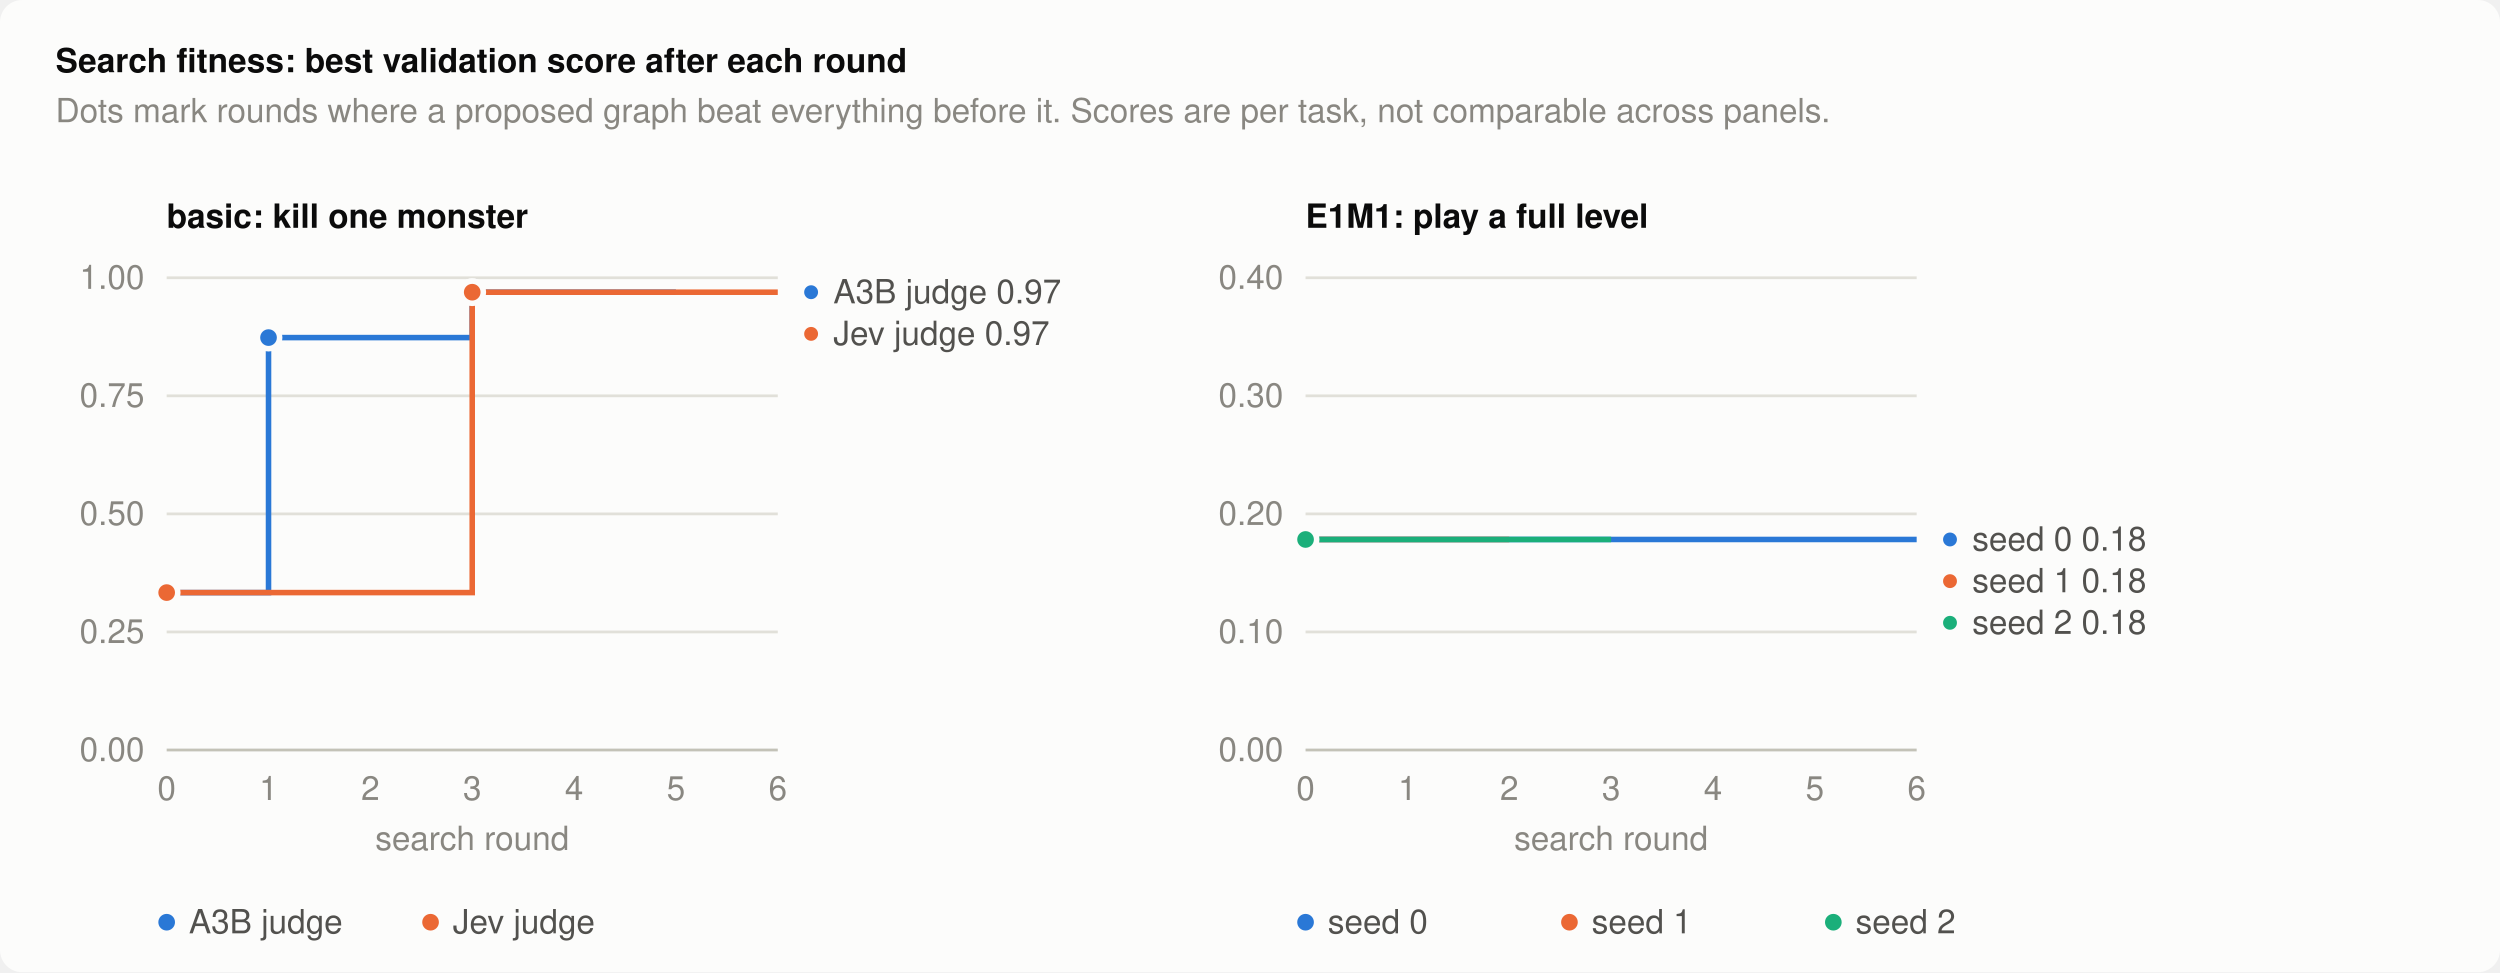
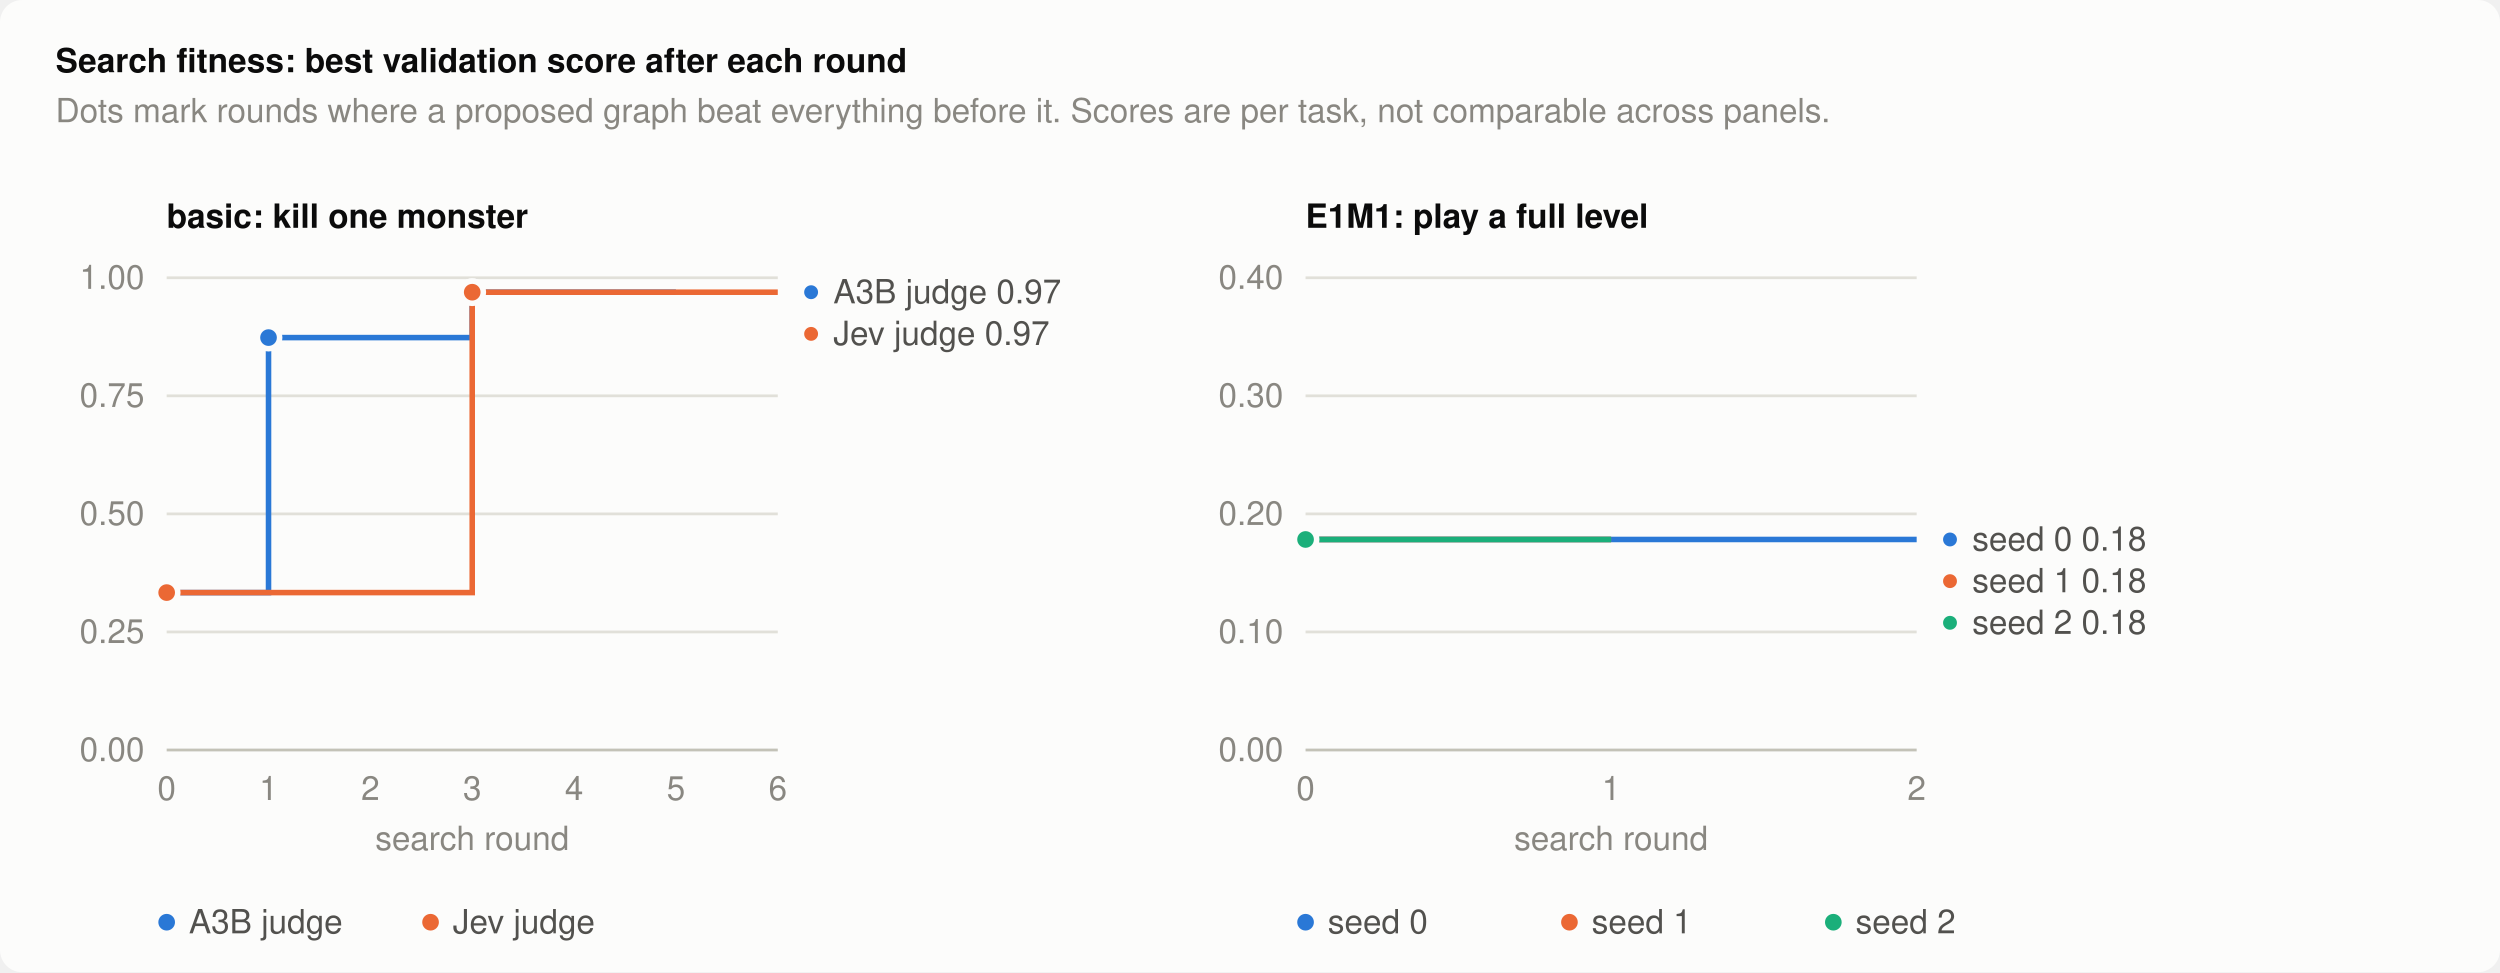
<svg xmlns="http://www.w3.org/2000/svg" viewBox="0 0 900 350" width="900" height="350" role="img" aria-labelledby="t d" font-family="-apple-system, Segoe UI, Helvetica, Arial, sans-serif">
  <style>
text{font-size:12px}.surface{fill:#fcfcfb}.ink{fill:#0b0b0b}.ink2{fill:#52514e}.muted{fill:#898781}
.grid{stroke:#e1e0d9}.axis{stroke:#c3c2b7}
.s1{stroke:#2a78d6}.s2{stroke:#eb6834}.s3{stroke:#1baf7a}
.d1{fill:#2a78d6;stroke:#fcfcfb}.d2{fill:#eb6834;stroke:#fcfcfb}.d3{fill:#1baf7a;stroke:#fcfcfb}
@media (prefers-color-scheme: dark){
.surface{fill:#1a1a19}.ink{fill:#ffffff}.ink2{fill:#c3c2b7}.grid{stroke:#2c2c2a}.axis{stroke:#383835}
.s1{stroke:#3987e5}.s2{stroke:#d95926}.s3{stroke:#199e70}
.d1{fill:#3987e5;stroke:#1a1a19}.d2{fill:#d95926;stroke:#1a1a19}.d3{fill:#199e70;stroke:#1a1a19}}
</style>
  <rect class="surface" width="900" height="350" rx="8" />
  <text class="ink" x="20" y="26" font-size="15" font-weight="600">Search fitness: best validation score after each round</text>
  <text class="muted" x="20" y="44">Dots mark rounds where a proposed graph beat everything before it. Scores are per task, not comparable across panels.</text>
  <text class="ink" x="60" y="82" font-weight="600">basic: kill one monster</text>
  <line class="axis" x1="60" x2="280" y1="270.0" y2="270.0" />
  <text class="muted" x="52" y="274.0" text-anchor="end">0.00</text>
  <line class="grid" x1="60" x2="280" y1="227.5" y2="227.5" />
  <text class="muted" x="52" y="231.5" text-anchor="end">0.25</text>
  <line class="grid" x1="60" x2="280" y1="185.0" y2="185.0" />
  <text class="muted" x="52" y="189.0" text-anchor="end">0.50</text>
  <line class="grid" x1="60" x2="280" y1="142.5" y2="142.5" />
  <text class="muted" x="52" y="146.5" text-anchor="end">0.75</text>
  <line class="grid" x1="60" x2="280" y1="100.0" y2="100.0" />
  <text class="muted" x="52" y="104.0" text-anchor="end">1.00</text>
  <text class="muted" x="60.0" y="288" text-anchor="middle">0</text>
  <text class="muted" x="96.667" y="288" text-anchor="middle">1</text>
  <text class="muted" x="133.333" y="288" text-anchor="middle">2</text>
  <text class="muted" x="170.0" y="288" text-anchor="middle">3</text>
  <text class="muted" x="206.667" y="288" text-anchor="middle">4</text>
  <text class="muted" x="243.333" y="288" text-anchor="middle">5</text>
  <text class="muted" x="280.0" y="288" text-anchor="middle">6</text>
  <text class="muted" x="170.0" y="306" text-anchor="middle">search round</text>
  <circle class="d1" cx="292" cy="105.194" r="3" />
  <text class="ink2" x="300" y="109.194">A3B judge 0.97</text>
  <circle class="d2" cx="292" cy="120.194" r="3" />
  <text class="ink2" x="300" y="124.194">Jev judge 0.97</text>
  <path class="s1" d="M60.0,213.333H96.667V121.533H133.333V121.533H170.0V105.194H206.667V105.194H243.333V105.194" fill="none" stroke-width="2" />
  <circle class="d1" cx="60.0" cy="213.333" r="4" stroke-width="2" />
  <circle class="d1" cx="96.667" cy="121.533" r="4" stroke-width="2" />
  <circle class="d1" cx="170.0" cy="105.194" r="4" stroke-width="2" />
  <path class="s2" d="M60.0,213.333H96.667V213.333H133.333V213.333H170.0V105.194H206.667V105.194H243.333V105.194H280.0V105.194" fill="none" stroke-width="2" />
  <circle class="d2" cx="60.0" cy="213.333" r="4" stroke-width="2" />
  <circle class="d2" cx="170.0" cy="105.194" r="4" stroke-width="2" />
  <text class="ink" x="470" y="82" font-weight="600">E1M1: play a full level</text>
  <line class="axis" x1="470" x2="690" y1="270.0" y2="270.0" />
  <text class="muted" x="462" y="274.0" text-anchor="end">0.00</text>
  <line class="grid" x1="470" x2="690" y1="227.5" y2="227.5" />
  <text class="muted" x="462" y="231.5" text-anchor="end">0.10</text>
  <line class="grid" x1="470" x2="690" y1="185.0" y2="185.0" />
  <text class="muted" x="462" y="189.0" text-anchor="end">0.20</text>
  <line class="grid" x1="470" x2="690" y1="142.5" y2="142.5" />
  <text class="muted" x="462" y="146.5" text-anchor="end">0.30</text>
  <line class="grid" x1="470" x2="690" y1="100.0" y2="100.0" />
  <text class="muted" x="462" y="104.0" text-anchor="end">0.40</text>
  <text class="muted" x="470.0" y="288" text-anchor="middle">0</text>
-   <text class="muted" x="506.667" y="288" text-anchor="middle">1</text>
-   <text class="muted" x="543.333" y="288" text-anchor="middle">2</text>
-   <text class="muted" x="580.0" y="288" text-anchor="middle">3</text>
-   <text class="muted" x="616.667" y="288" text-anchor="middle">4</text>
-   <text class="muted" x="653.333" y="288" text-anchor="middle">5</text>
-   <text class="muted" x="690.0" y="288" text-anchor="middle">6</text>
+   <text class="muted" x="580.0" y="288" text-anchor="middle">1</text>
+   <text class="muted" x="690.0" y="288" text-anchor="middle">2</text>
  <text class="muted" x="580.0" y="306" text-anchor="middle">search round</text>
  <circle class="d1" cx="702" cy="194.212" r="3" />
  <text class="ink2" x="710" y="198.212">seed 0 0.18</text>
  <circle class="d2" cx="702" cy="209.212" r="3" />
  <text class="ink2" x="710" y="213.212">seed 1 0.18</text>
  <circle class="d3" cx="702" cy="224.212" r="3" />
  <text class="ink2" x="710" y="228.212">seed 2 0.18</text>
-   <path class="s1" d="M470.0,194.212H506.667V194.212H543.333V194.212H580.0V194.212H616.667V194.212H653.333V194.212H690.0V194.212" fill="none" stroke-width="2" />
+   <path class="s1" d="M470.0,194.212H580.0V194.212H690.0V194.212" fill="none" stroke-width="2" />
  <circle class="d1" cx="470.0" cy="194.212" r="4" stroke-width="2" />
-   <path class="s2" d="M470.0,194.212H506.667V194.212H543.333V194.212" fill="none" stroke-width="2" />
+   <path class="s2" d="M470.0,194.212H580.0V194.212" fill="none" stroke-width="2" />
  <circle class="d2" cx="470.0" cy="194.212" r="4" stroke-width="2" />
-   <path class="s3" d="M470.0,194.212H506.667V194.212H543.333V194.212H580.0V194.212" fill="none" stroke-width="2" />
+   <path class="s3" d="M470.0,194.212H580.0V194.212" fill="none" stroke-width="2" />
  <circle class="d3" cx="470.0" cy="194.212" r="4" stroke-width="2" />
  <circle class="d1" cx="60" cy="332" r="4" stroke-width="2" />
  <text class="ink2" x="68" y="336">A3B judge</text>
  <circle class="d2" cx="155" cy="332" r="4" stroke-width="2" />
  <text class="ink2" x="163" y="336">Jev judge</text>
  <circle class="d1" cx="470" cy="332" r="4" stroke-width="2" />
  <text class="ink2" x="478" y="336">seed 0</text>
  <circle class="d2" cx="565" cy="332" r="4" stroke-width="2" />
  <text class="ink2" x="573" y="336">seed 1</text>
  <circle class="d3" cx="660" cy="332" r="4" stroke-width="2" />
  <text class="ink2" x="668" y="336">seed 2</text>
</svg>
